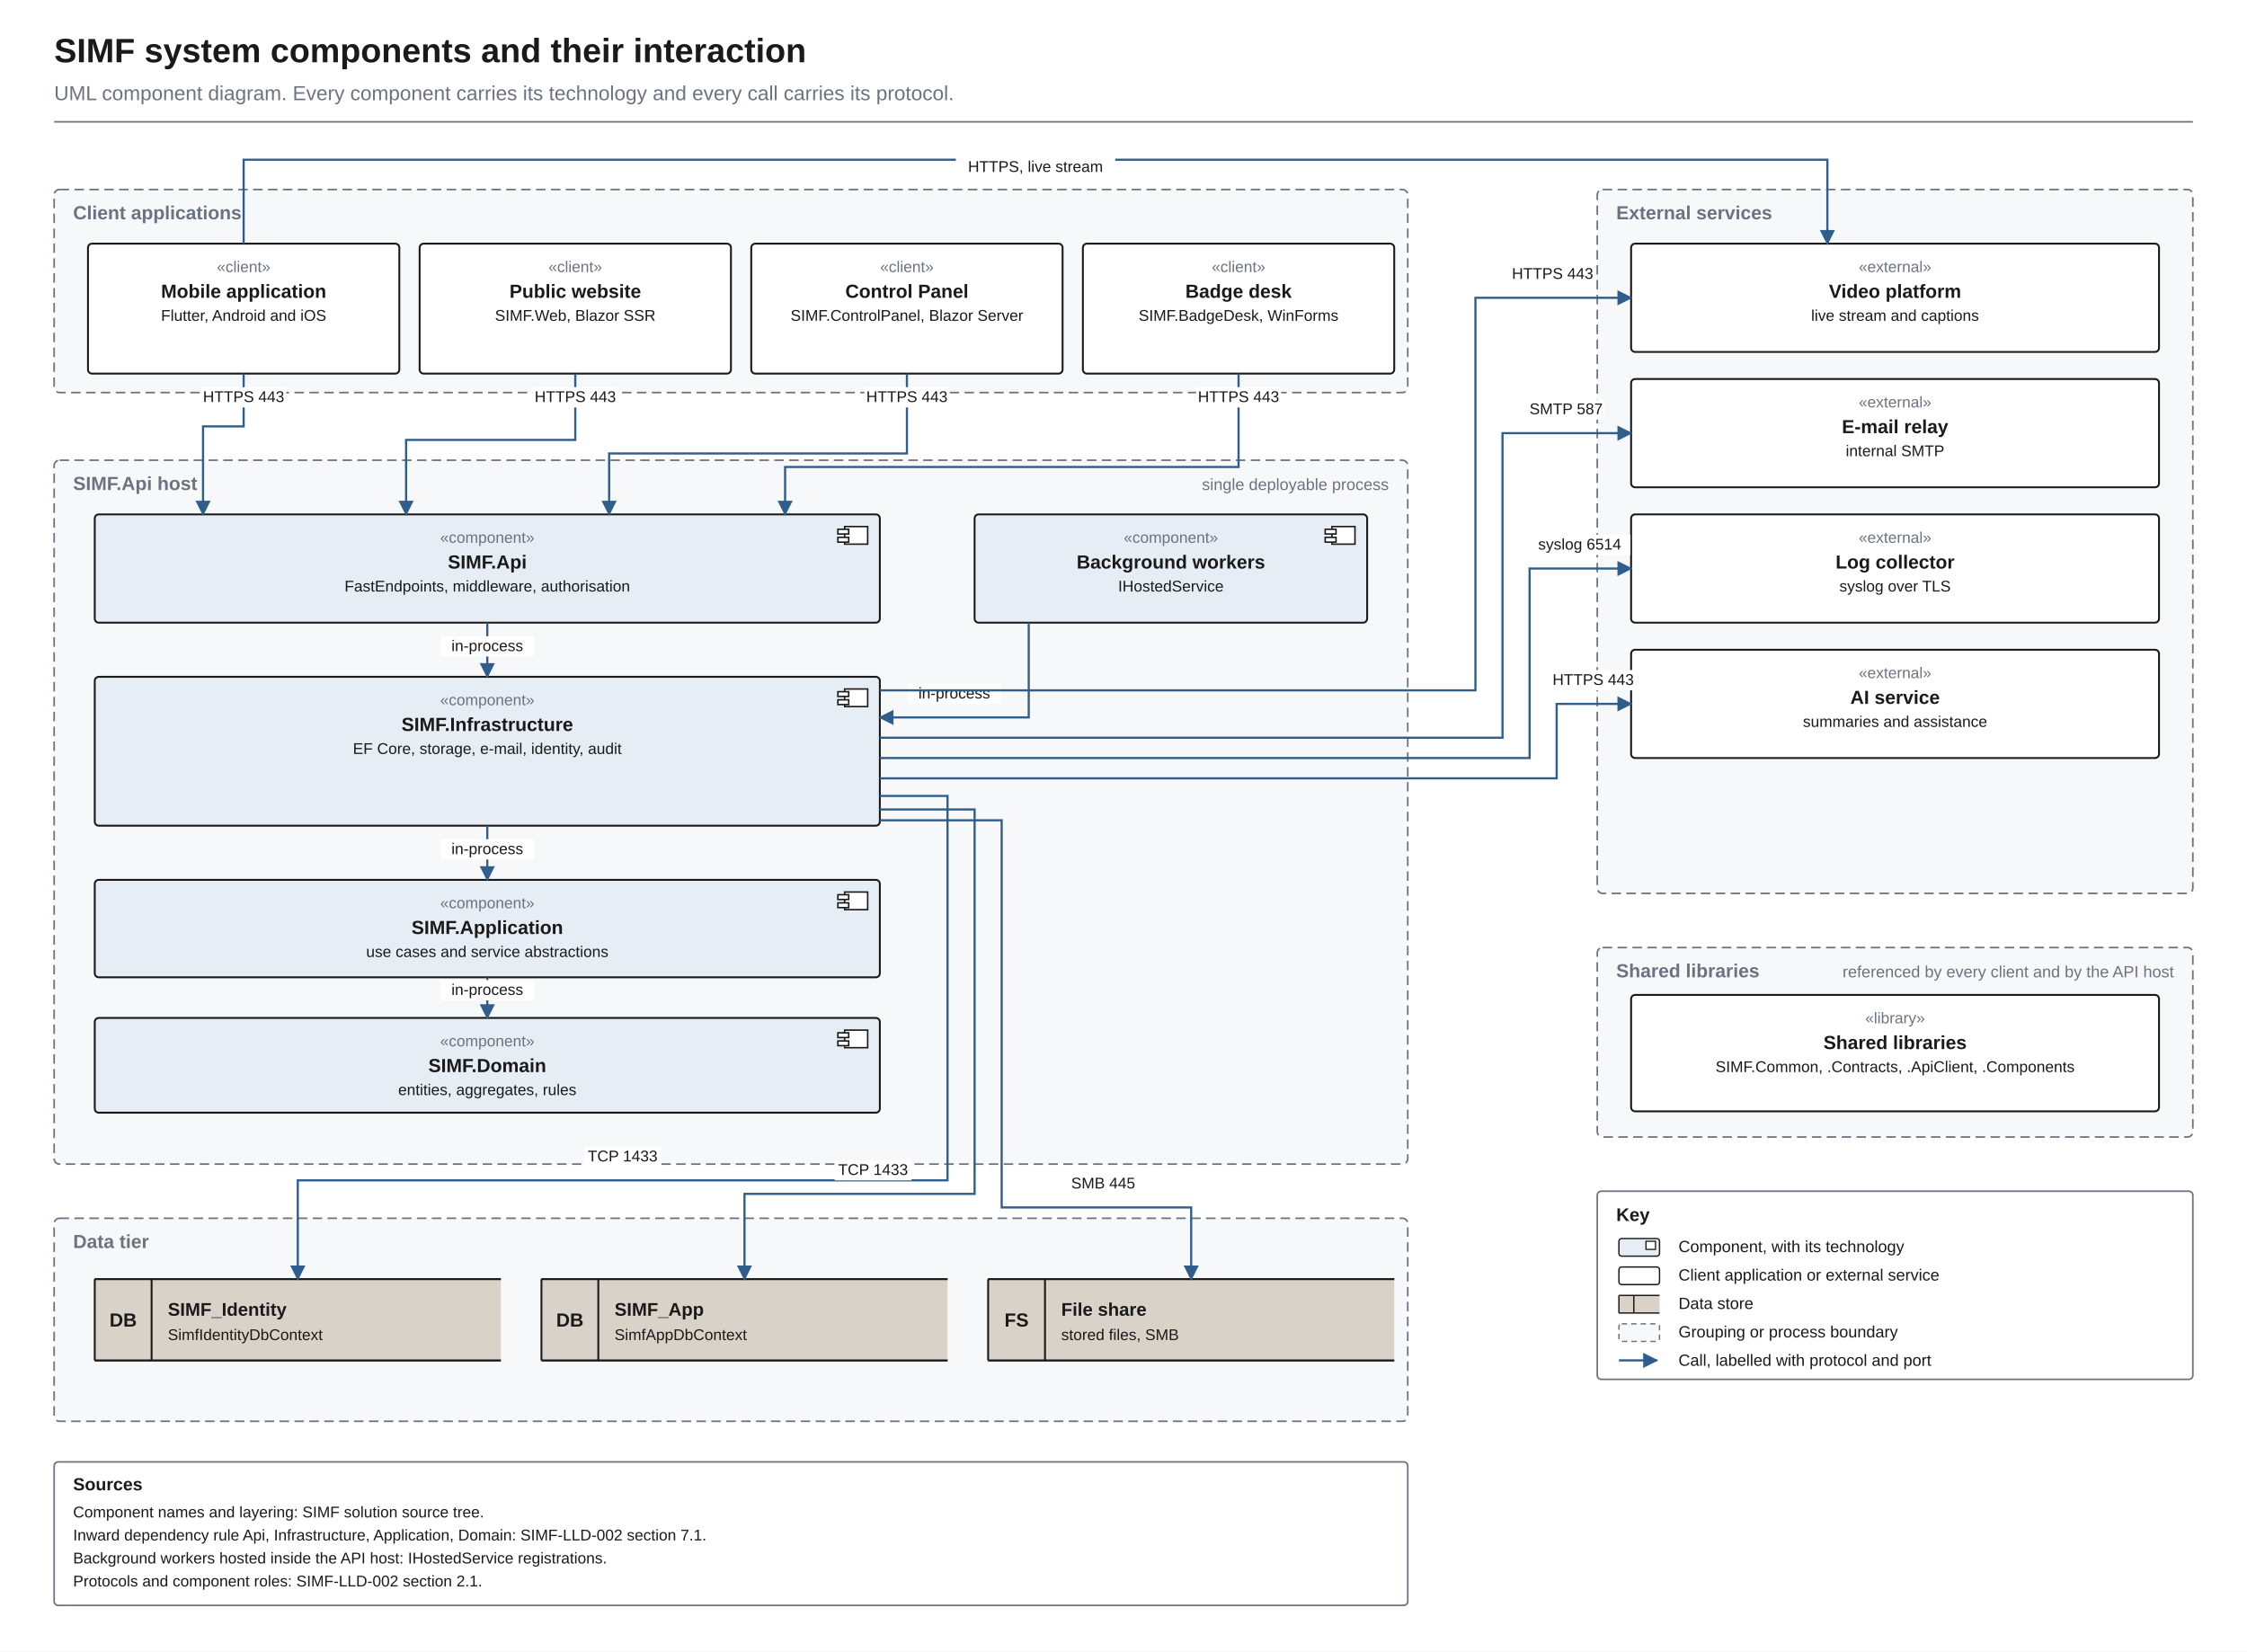
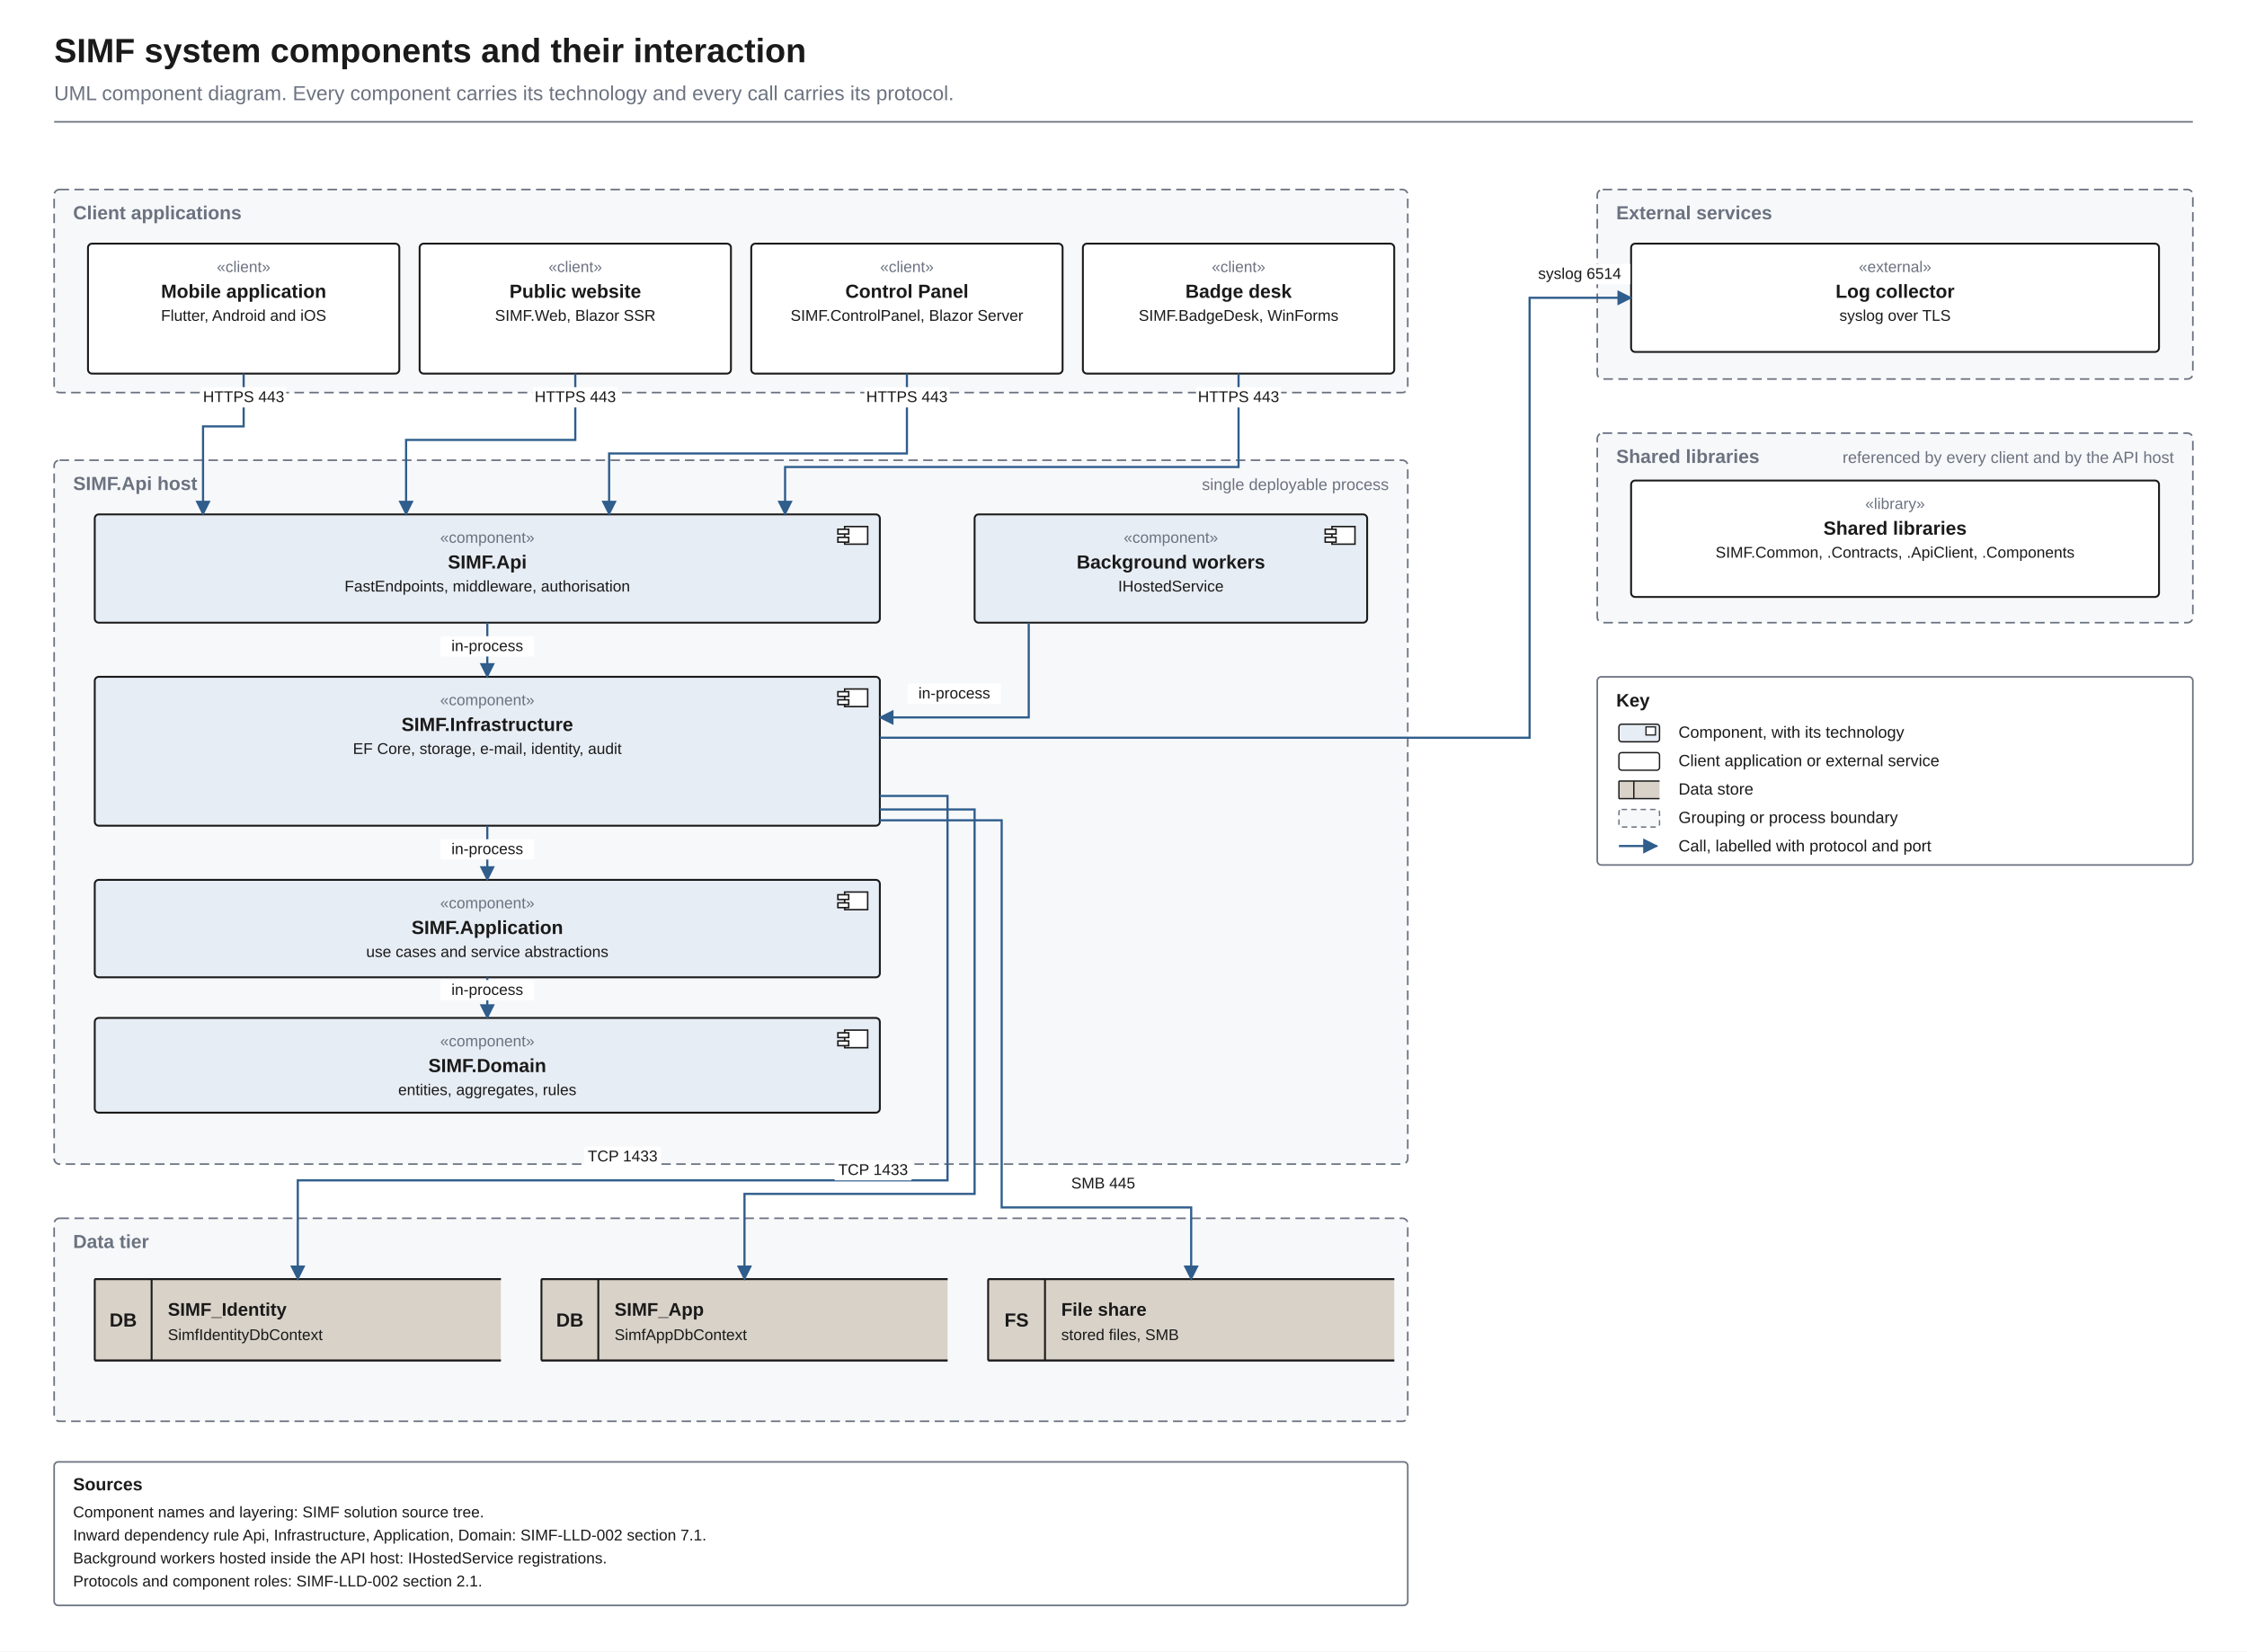
<svg xmlns="http://www.w3.org/2000/svg" width="1660" height="1220" viewBox="0 0 1660 1220">
  <defs>
    <marker id="ar" viewBox="0 0 10 10" refX="9" refY="5" markerWidth="7" markerHeight="7" orient="auto-start-reverse">
      <path d="M 0 0 L 10 5 L 0 10 z" fill="#2F5D8C" />
    </marker>
    <marker id="ai" viewBox="0 0 10 10" refX="9" refY="5" markerWidth="7" markerHeight="7" orient="auto-start-reverse">
      <path d="M 0 0 L 10 5 L 0 10 z" fill="#1A1A1A" />
    </marker>
    <pattern id="brick" width="20" height="10" patternUnits="userSpaceOnUse">
      <rect width="20" height="10" fill="#E3E6EA" />
      <path d="M0 0 H20 M0 5 H20 M10 0 V5 M0 5 V10 M20 5 V10" stroke="#9CA3AF" stroke-width="0.9" fill="none" />
    </pattern>
  </defs>
  <rect x="0" y="0" width="1660" height="1220" fill="#FFFFFF" />
  <text x="40" y="46" font-family="Segoe UI, Calibri, Arial, sans-serif" font-size="25" fill="#1A1A1A" font-weight="600" text-anchor="start">SIMF system components and their interaction</text>
  <text x="40" y="74" font-family="Segoe UI, Calibri, Arial, sans-serif" font-size="15" fill="#6B7280" text-anchor="start">UML component diagram.  Every component carries its technology and every call carries its protocol.</text>
  <line x1="40" y1="90" x2="1620" y2="90" stroke="#6B7280" stroke-width="1.2" />
  <rect x="40" y="140" width="1000" height="150" rx="4" fill="#F7F8FA" stroke="#6B7280" stroke-width="1.2" stroke-dasharray="7 4" />
  <text x="54" y="162" font-family="Segoe UI, Calibri, Arial, sans-serif" font-size="14" fill="#6B7280" font-weight="600" text-anchor="start">Client applications</text>
  <rect x="65" y="180" width="230" height="96" rx="3" fill="#FFFFFF" stroke="#1A1A1A" stroke-width="1.4" />
  <text x="180.0" y="201" font-family="Segoe UI, Calibri, Arial, sans-serif" font-size="11.5" fill="#6B7280" text-anchor="middle">«client»</text>
  <text x="180.0" y="220" font-family="Segoe UI, Calibri, Arial, sans-serif" font-size="14" fill="#1A1A1A" font-weight="600" text-anchor="middle">Mobile application</text>
  <text x="180.0" y="237" font-family="Segoe UI, Calibri, Arial, sans-serif" font-size="11.5" fill="#1A1A1A" text-anchor="middle">Flutter, Android and iOS</text>
  <rect x="310" y="180" width="230" height="96" rx="3" fill="#FFFFFF" stroke="#1A1A1A" stroke-width="1.4" />
  <text x="425.0" y="201" font-family="Segoe UI, Calibri, Arial, sans-serif" font-size="11.5" fill="#6B7280" text-anchor="middle">«client»</text>
  <text x="425.0" y="220" font-family="Segoe UI, Calibri, Arial, sans-serif" font-size="14" fill="#1A1A1A" font-weight="600" text-anchor="middle">Public website</text>
  <text x="425.0" y="237" font-family="Segoe UI, Calibri, Arial, sans-serif" font-size="11.5" fill="#1A1A1A" text-anchor="middle">SIMF.Web, Blazor SSR</text>
  <rect x="555" y="180" width="230" height="96" rx="3" fill="#FFFFFF" stroke="#1A1A1A" stroke-width="1.4" />
  <text x="670.0" y="201" font-family="Segoe UI, Calibri, Arial, sans-serif" font-size="11.5" fill="#6B7280" text-anchor="middle">«client»</text>
  <text x="670.0" y="220" font-family="Segoe UI, Calibri, Arial, sans-serif" font-size="14" fill="#1A1A1A" font-weight="600" text-anchor="middle">Control Panel</text>
  <text x="670.0" y="237" font-family="Segoe UI, Calibri, Arial, sans-serif" font-size="11.5" fill="#1A1A1A" text-anchor="middle">SIMF.ControlPanel, Blazor Server</text>
  <rect x="800" y="180" width="230" height="96" rx="3" fill="#FFFFFF" stroke="#1A1A1A" stroke-width="1.4" />
  <text x="915.0" y="201" font-family="Segoe UI, Calibri, Arial, sans-serif" font-size="11.5" fill="#6B7280" text-anchor="middle">«client»</text>
  <text x="915.0" y="220" font-family="Segoe UI, Calibri, Arial, sans-serif" font-size="14" fill="#1A1A1A" font-weight="600" text-anchor="middle">Badge desk</text>
  <text x="915.0" y="237" font-family="Segoe UI, Calibri, Arial, sans-serif" font-size="11.5" fill="#1A1A1A" text-anchor="middle">SIMF.BadgeDesk, WinForms</text>
  <rect x="40" y="340" width="1000" height="520" rx="4" fill="#F7F8FA" stroke="#6B7280" stroke-width="1.2" stroke-dasharray="7 4" />
  <text x="54" y="362" font-family="Segoe UI, Calibri, Arial, sans-serif" font-size="14" fill="#6B7280" font-weight="600" text-anchor="start">SIMF.Api host</text>
  <text x="1026" y="362" font-family="Segoe UI, Calibri, Arial, sans-serif" font-size="12" fill="#6B7280" text-anchor="end">single deployable process</text>
  <rect x="70" y="380" width="580" height="80" rx="3" fill="#E7EDF4" stroke="#1A1A1A" stroke-width="1.4" />
  <rect x="624" y="389" width="17" height="13" fill="#FFFFFF" stroke="#1A1A1A" stroke-width="1.1" />
  <rect x="619" y="391" width="8" height="3.5" fill="#FFFFFF" stroke="#1A1A1A" stroke-width="1.1" />
  <rect x="619" y="397" width="8" height="3.5" fill="#FFFFFF" stroke="#1A1A1A" stroke-width="1.1" />
  <text x="360.0" y="401" font-family="Segoe UI, Calibri, Arial, sans-serif" font-size="11.5" fill="#6B7280" text-anchor="middle">«component»</text>
  <text x="360.0" y="420" font-family="Segoe UI, Calibri, Arial, sans-serif" font-size="14" fill="#1A1A1A" font-weight="600" text-anchor="middle">SIMF.Api</text>
  <text x="360.0" y="437" font-family="Segoe UI, Calibri, Arial, sans-serif" font-size="11.5" fill="#1A1A1A" text-anchor="middle">FastEndpoints, middleware, authorisation</text>
  <rect x="720" y="380" width="290" height="80" rx="3" fill="#E7EDF4" stroke="#1A1A1A" stroke-width="1.4" />
  <rect x="984" y="389" width="17" height="13" fill="#FFFFFF" stroke="#1A1A1A" stroke-width="1.1" />
  <rect x="979" y="391" width="8" height="3.5" fill="#FFFFFF" stroke="#1A1A1A" stroke-width="1.1" />
  <rect x="979" y="397" width="8" height="3.5" fill="#FFFFFF" stroke="#1A1A1A" stroke-width="1.1" />
  <text x="865.0" y="401" font-family="Segoe UI, Calibri, Arial, sans-serif" font-size="11.5" fill="#6B7280" text-anchor="middle">«component»</text>
  <text x="865.0" y="420" font-family="Segoe UI, Calibri, Arial, sans-serif" font-size="14" fill="#1A1A1A" font-weight="600" text-anchor="middle">Background workers</text>
  <text x="865.0" y="437" font-family="Segoe UI, Calibri, Arial, sans-serif" font-size="11.5" fill="#1A1A1A" text-anchor="middle">IHostedService</text>
  <rect x="70" y="500" width="580" height="110" rx="3" fill="#E7EDF4" stroke="#1A1A1A" stroke-width="1.4" />
  <rect x="624" y="509" width="17" height="13" fill="#FFFFFF" stroke="#1A1A1A" stroke-width="1.1" />
  <rect x="619" y="511" width="8" height="3.5" fill="#FFFFFF" stroke="#1A1A1A" stroke-width="1.1" />
  <rect x="619" y="517" width="8" height="3.5" fill="#FFFFFF" stroke="#1A1A1A" stroke-width="1.1" />
  <text x="360.0" y="521" font-family="Segoe UI, Calibri, Arial, sans-serif" font-size="11.5" fill="#6B7280" text-anchor="middle">«component»</text>
  <text x="360.0" y="540" font-family="Segoe UI, Calibri, Arial, sans-serif" font-size="14" fill="#1A1A1A" font-weight="600" text-anchor="middle">SIMF.Infrastructure</text>
  <text x="360.0" y="557" font-family="Segoe UI, Calibri, Arial, sans-serif" font-size="11.5" fill="#1A1A1A" text-anchor="middle">EF Core, storage, e-mail, identity, audit</text>
  <rect x="70" y="650" width="580" height="72" rx="3" fill="#E7EDF4" stroke="#1A1A1A" stroke-width="1.4" />
  <rect x="624" y="659" width="17" height="13" fill="#FFFFFF" stroke="#1A1A1A" stroke-width="1.1" />
  <rect x="619" y="661" width="8" height="3.5" fill="#FFFFFF" stroke="#1A1A1A" stroke-width="1.1" />
  <rect x="619" y="667" width="8" height="3.5" fill="#FFFFFF" stroke="#1A1A1A" stroke-width="1.1" />
  <text x="360.0" y="671" font-family="Segoe UI, Calibri, Arial, sans-serif" font-size="11.5" fill="#6B7280" text-anchor="middle">«component»</text>
  <text x="360.0" y="690" font-family="Segoe UI, Calibri, Arial, sans-serif" font-size="14" fill="#1A1A1A" font-weight="600" text-anchor="middle">SIMF.Application</text>
  <text x="360.0" y="707" font-family="Segoe UI, Calibri, Arial, sans-serif" font-size="11.5" fill="#1A1A1A" text-anchor="middle">use cases and service abstractions</text>
  <rect x="70" y="752" width="580" height="70" rx="3" fill="#E7EDF4" stroke="#1A1A1A" stroke-width="1.4" />
  <rect x="624" y="761" width="17" height="13" fill="#FFFFFF" stroke="#1A1A1A" stroke-width="1.1" />
  <rect x="619" y="763" width="8" height="3.5" fill="#FFFFFF" stroke="#1A1A1A" stroke-width="1.1" />
  <rect x="619" y="769" width="8" height="3.5" fill="#FFFFFF" stroke="#1A1A1A" stroke-width="1.1" />
  <text x="360.0" y="773" font-family="Segoe UI, Calibri, Arial, sans-serif" font-size="11.5" fill="#6B7280" text-anchor="middle">«component»</text>
  <text x="360.0" y="792" font-family="Segoe UI, Calibri, Arial, sans-serif" font-size="14" fill="#1A1A1A" font-weight="600" text-anchor="middle">SIMF.Domain</text>
  <text x="360.0" y="809" font-family="Segoe UI, Calibri, Arial, sans-serif" font-size="11.5" fill="#1A1A1A" text-anchor="middle">entities, aggregates, rules</text>
-   <rect x="1180" y="140" width="440" height="520" rx="4" fill="#F7F8FA" stroke="#6B7280" stroke-width="1.2" stroke-dasharray="7 4" />
+   <rect x="1180" y="140" width="440" height="140" rx="4" fill="#F7F8FA" stroke="#6B7280" stroke-width="1.2" stroke-dasharray="7 4" />
  <text x="1194" y="162" font-family="Segoe UI, Calibri, Arial, sans-serif" font-size="14" fill="#6B7280" font-weight="600" text-anchor="start">External services</text>
  <rect x="1205" y="180" width="390" height="80" rx="3" fill="#FFFFFF" stroke="#1A1A1A" stroke-width="1.4" />
  <text x="1400.0" y="201" font-family="Segoe UI, Calibri, Arial, sans-serif" font-size="11.5" fill="#6B7280" text-anchor="middle">«external»</text>
-   <text x="1400.0" y="220" font-family="Segoe UI, Calibri, Arial, sans-serif" font-size="14" fill="#1A1A1A" font-weight="600" text-anchor="middle">Video platform</text>
-   <text x="1400.0" y="237" font-family="Segoe UI, Calibri, Arial, sans-serif" font-size="11.5" fill="#1A1A1A" text-anchor="middle">live stream and captions</text>
-   <rect x="1205" y="280" width="390" height="80" rx="3" fill="#FFFFFF" stroke="#1A1A1A" stroke-width="1.4" />
-   <text x="1400.0" y="301" font-family="Segoe UI, Calibri, Arial, sans-serif" font-size="11.5" fill="#6B7280" text-anchor="middle">«external»</text>
-   <text x="1400.0" y="320" font-family="Segoe UI, Calibri, Arial, sans-serif" font-size="14" fill="#1A1A1A" font-weight="600" text-anchor="middle">E-mail relay</text>
-   <text x="1400.0" y="337" font-family="Segoe UI, Calibri, Arial, sans-serif" font-size="11.5" fill="#1A1A1A" text-anchor="middle">internal SMTP</text>
-   <rect x="1205" y="380" width="390" height="80" rx="3" fill="#FFFFFF" stroke="#1A1A1A" stroke-width="1.4" />
-   <text x="1400.0" y="401" font-family="Segoe UI, Calibri, Arial, sans-serif" font-size="11.5" fill="#6B7280" text-anchor="middle">«external»</text>
-   <text x="1400.0" y="420" font-family="Segoe UI, Calibri, Arial, sans-serif" font-size="14" fill="#1A1A1A" font-weight="600" text-anchor="middle">Log collector</text>
-   <text x="1400.0" y="437" font-family="Segoe UI, Calibri, Arial, sans-serif" font-size="11.5" fill="#1A1A1A" text-anchor="middle">syslog over TLS</text>
-   <rect x="1205" y="480" width="390" height="80" rx="3" fill="#FFFFFF" stroke="#1A1A1A" stroke-width="1.4" />
-   <text x="1400.0" y="501" font-family="Segoe UI, Calibri, Arial, sans-serif" font-size="11.5" fill="#6B7280" text-anchor="middle">«external»</text>
-   <text x="1400.0" y="520" font-family="Segoe UI, Calibri, Arial, sans-serif" font-size="14" fill="#1A1A1A" font-weight="600" text-anchor="middle">AI service</text>
-   <text x="1400.0" y="537" font-family="Segoe UI, Calibri, Arial, sans-serif" font-size="11.5" fill="#1A1A1A" text-anchor="middle">summaries and assistance</text>
-   <rect x="1180" y="700" width="440" height="140" rx="4" fill="#F7F8FA" stroke="#6B7280" stroke-width="1.2" stroke-dasharray="7 4" />
-   <text x="1194" y="722" font-family="Segoe UI, Calibri, Arial, sans-serif" font-size="14" fill="#6B7280" font-weight="600" text-anchor="start">Shared libraries</text>
-   <text x="1606" y="722" font-family="Segoe UI, Calibri, Arial, sans-serif" font-size="12" fill="#6B7280" text-anchor="end">referenced by every client and by the API host</text>
-   <rect x="1205" y="735" width="390" height="86" rx="3" fill="#FFFFFF" stroke="#1A1A1A" stroke-width="1.4" />
-   <text x="1400.0" y="756" font-family="Segoe UI, Calibri, Arial, sans-serif" font-size="11.5" fill="#6B7280" text-anchor="middle">«library»</text>
-   <text x="1400.0" y="775" font-family="Segoe UI, Calibri, Arial, sans-serif" font-size="14" fill="#1A1A1A" font-weight="600" text-anchor="middle">Shared libraries</text>
-   <text x="1400.0" y="792" font-family="Segoe UI, Calibri, Arial, sans-serif" font-size="11.5" fill="#1A1A1A" text-anchor="middle">SIMF.Common, .Contracts, .ApiClient, .Components</text>
+   <text x="1400.0" y="220" font-family="Segoe UI, Calibri, Arial, sans-serif" font-size="14" fill="#1A1A1A" font-weight="600" text-anchor="middle">Log collector</text>
+   <text x="1400.0" y="237" font-family="Segoe UI, Calibri, Arial, sans-serif" font-size="11.5" fill="#1A1A1A" text-anchor="middle">syslog over TLS</text>
+   <rect x="1180" y="320" width="440" height="140" rx="4" fill="#F7F8FA" stroke="#6B7280" stroke-width="1.2" stroke-dasharray="7 4" />
+   <text x="1194" y="342" font-family="Segoe UI, Calibri, Arial, sans-serif" font-size="14" fill="#6B7280" font-weight="600" text-anchor="start">Shared libraries</text>
+   <text x="1606" y="342" font-family="Segoe UI, Calibri, Arial, sans-serif" font-size="12" fill="#6B7280" text-anchor="end">referenced by every client and by the API host</text>
+   <rect x="1205" y="355" width="390" height="86" rx="3" fill="#FFFFFF" stroke="#1A1A1A" stroke-width="1.4" />
+   <text x="1400.0" y="376" font-family="Segoe UI, Calibri, Arial, sans-serif" font-size="11.5" fill="#6B7280" text-anchor="middle">«library»</text>
+   <text x="1400.0" y="395" font-family="Segoe UI, Calibri, Arial, sans-serif" font-size="14" fill="#1A1A1A" font-weight="600" text-anchor="middle">Shared libraries</text>
+   <text x="1400.0" y="412" font-family="Segoe UI, Calibri, Arial, sans-serif" font-size="11.5" fill="#1A1A1A" text-anchor="middle">SIMF.Common, .Contracts, .ApiClient, .Components</text>
  <rect x="40" y="900" width="1000" height="150" rx="4" fill="#F7F8FA" stroke="#6B7280" stroke-width="1.2" stroke-dasharray="7 4" />
  <text x="54" y="922" font-family="Segoe UI, Calibri, Arial, sans-serif" font-size="14" fill="#6B7280" font-weight="600" text-anchor="start">Data tier</text>
  <path d="M 70 945 H 370 M 70 1005 H 370" stroke="#1A1A1A" stroke-width="1.4" fill="none" />
  <rect x="70" y="945" width="300" height="60" fill="#D8D2C8" stroke="none" />
  <path d="M 70 945 H 370 M 70 1005 H 370 M 70 945 V 1005 M 112 945 V 1005" stroke="#1A1A1A" stroke-width="1.4" fill="none" />
  <text x="91" y="980.0" font-family="Segoe UI, Calibri, Arial, sans-serif" font-size="14" fill="#1A1A1A" font-weight="600" text-anchor="middle">DB</text>
  <text x="124" y="972.0" font-family="Segoe UI, Calibri, Arial, sans-serif" font-size="13.5" fill="#1A1A1A" font-weight="600" text-anchor="start">SIMF_Identity</text>
  <text x="124" y="990.0" font-family="Segoe UI, Calibri, Arial, sans-serif" font-size="11.5" fill="#1A1A1A" text-anchor="start">SimfIdentityDbContext</text>
  <path d="M 400 945 H 700 M 400 1005 H 700" stroke="#1A1A1A" stroke-width="1.4" fill="none" />
  <rect x="400" y="945" width="300" height="60" fill="#D8D2C8" stroke="none" />
  <path d="M 400 945 H 700 M 400 1005 H 700 M 400 945 V 1005 M 442 945 V 1005" stroke="#1A1A1A" stroke-width="1.4" fill="none" />
  <text x="421" y="980.0" font-family="Segoe UI, Calibri, Arial, sans-serif" font-size="14" fill="#1A1A1A" font-weight="600" text-anchor="middle">DB</text>
  <text x="454" y="972.0" font-family="Segoe UI, Calibri, Arial, sans-serif" font-size="13.5" fill="#1A1A1A" font-weight="600" text-anchor="start">SIMF_App</text>
  <text x="454" y="990.0" font-family="Segoe UI, Calibri, Arial, sans-serif" font-size="11.5" fill="#1A1A1A" text-anchor="start">SimfAppDbContext</text>
  <path d="M 730 945 H 1030 M 730 1005 H 1030" stroke="#1A1A1A" stroke-width="1.4" fill="none" />
  <rect x="730" y="945" width="300" height="60" fill="#D8D2C8" stroke="none" />
  <path d="M 730 945 H 1030 M 730 1005 H 1030 M 730 945 V 1005 M 772 945 V 1005" stroke="#1A1A1A" stroke-width="1.4" fill="none" />
  <text x="751" y="980.0" font-family="Segoe UI, Calibri, Arial, sans-serif" font-size="14" fill="#1A1A1A" font-weight="600" text-anchor="middle">FS</text>
  <text x="784" y="972.0" font-family="Segoe UI, Calibri, Arial, sans-serif" font-size="13.5" fill="#1A1A1A" font-weight="600" text-anchor="start">File share</text>
  <text x="784" y="990.0" font-family="Segoe UI, Calibri, Arial, sans-serif" font-size="11.5" fill="#1A1A1A" text-anchor="start">stored files, SMB</text>
  <path d="M 180 276 L 180 315 L 150 315 L 150 380" fill="none" stroke="#2F5D8C" stroke-width="1.6" marker-end="url(#ar)" />
  <rect x="148.572" y="286" width="62.855" height="15" fill="#FFFFFF" stroke="none" />
  <text x="180" y="297" font-family="Segoe UI, Calibri, Arial, sans-serif" font-size="11.5" fill="#1A1A1A" text-anchor="middle">HTTPS 443</text>
  <path d="M 425 276 L 425 325 L 300 325 L 300 380" fill="none" stroke="#2F5D8C" stroke-width="1.6" marker-end="url(#ar)" />
  <rect x="393.572" y="286" width="62.855" height="15" fill="#FFFFFF" stroke="none" />
  <text x="425" y="297" font-family="Segoe UI, Calibri, Arial, sans-serif" font-size="11.5" fill="#1A1A1A" text-anchor="middle">HTTPS 443</text>
  <path d="M 670 276 L 670 335 L 450 335 L 450 380" fill="none" stroke="#2F5D8C" stroke-width="1.6" marker-end="url(#ar)" />
  <rect x="638.572" y="286" width="62.855" height="15" fill="#FFFFFF" stroke="none" />
  <text x="670" y="297" font-family="Segoe UI, Calibri, Arial, sans-serif" font-size="11.5" fill="#1A1A1A" text-anchor="middle">HTTPS 443</text>
  <path d="M 915 276 L 915 345 L 580 345 L 580 380" fill="none" stroke="#2F5D8C" stroke-width="1.6" marker-end="url(#ar)" />
  <rect x="883.572" y="286" width="62.855" height="15" fill="#FFFFFF" stroke="none" />
  <text x="915" y="297" font-family="Segoe UI, Calibri, Arial, sans-serif" font-size="11.5" fill="#1A1A1A" text-anchor="middle">HTTPS 443</text>
-   <path d="M 180 180 L 180 118 L 1350 118 L 1350 180" fill="none" stroke="#2F5D8C" stroke-width="1.6" marker-end="url(#ar)" />
-   <rect x="706.145" y="116" width="117.71" height="15" fill="#FFFFFF" stroke="none" />
-   <text x="765" y="127" font-family="Segoe UI, Calibri, Arial, sans-serif" font-size="11.5" fill="#1A1A1A" text-anchor="middle">HTTPS, live stream</text>
  <path d="M 360 460 L 360 500" fill="none" stroke="#2F5D8C" stroke-width="1.6" marker-end="url(#ar)" />
  <rect x="325.525" y="470" width="68.95" height="15" fill="#FFFFFF" stroke="none" />
  <text x="360" y="481" font-family="Segoe UI, Calibri, Arial, sans-serif" font-size="11.5" fill="#1A1A1A" text-anchor="middle">in-process</text>
  <path d="M 360 610 L 360 650" fill="none" stroke="#2F5D8C" stroke-width="1.6" marker-end="url(#ar)" />
  <rect x="325.525" y="620" width="68.95" height="15" fill="#FFFFFF" stroke="none" />
  <text x="360" y="631" font-family="Segoe UI, Calibri, Arial, sans-serif" font-size="11.5" fill="#1A1A1A" text-anchor="middle">in-process</text>
  <path d="M 360 722 L 360 752" fill="none" stroke="#2F5D8C" stroke-width="1.6" marker-end="url(#ar)" />
  <rect x="325.525" y="724" width="68.95" height="15" fill="#FFFFFF" stroke="none" />
  <text x="360" y="735" font-family="Segoe UI, Calibri, Arial, sans-serif" font-size="11.5" fill="#1A1A1A" text-anchor="middle">in-process</text>
  <path d="M 760 460 L 760 530 L 650 530" fill="none" stroke="#2F5D8C" stroke-width="1.6" marker-end="url(#ar)" />
  <rect x="670.525" y="505" width="68.95" height="15" fill="#FFFFFF" stroke="none" />
  <text x="705" y="516" font-family="Segoe UI, Calibri, Arial, sans-serif" font-size="11.5" fill="#1A1A1A" text-anchor="middle">in-process</text>
-   <path d="M 650 510 L 1090 510 L 1090 220 L 1205 220" fill="none" stroke="#2F5D8C" stroke-width="1.6" marker-end="url(#ar)" />
-   <rect x="1115.572" y="195" width="62.855" height="15" fill="#FFFFFF" stroke="none" />
-   <text x="1147" y="206" font-family="Segoe UI, Calibri, Arial, sans-serif" font-size="11.5" fill="#1A1A1A" text-anchor="middle">HTTPS 443</text>
-   <path d="M 650 545 L 1110 545 L 1110 320 L 1205 320" fill="none" stroke="#2F5D8C" stroke-width="1.6" marker-end="url(#ar)" />
-   <rect x="1128.62" y="295" width="56.76" height="15" fill="#FFFFFF" stroke="none" />
-   <text x="1157" y="306" font-family="Segoe UI, Calibri, Arial, sans-serif" font-size="11.5" fill="#1A1A1A" text-anchor="middle">SMTP 587</text>
-   <path d="M 650 560 L 1130 560 L 1130 420 L 1205 420" fill="none" stroke="#2F5D8C" stroke-width="1.6" marker-end="url(#ar)" />
-   <rect x="1129.477" y="395" width="75.045" height="15" fill="#FFFFFF" stroke="none" />
-   <text x="1167" y="406" font-family="Segoe UI, Calibri, Arial, sans-serif" font-size="11.5" fill="#1A1A1A" text-anchor="middle">syslog 6514</text>
-   <path d="M 650 575 L 1150 575 L 1150 520 L 1205 520" fill="none" stroke="#2F5D8C" stroke-width="1.6" marker-end="url(#ar)" />
-   <rect x="1145.572" y="495" width="62.855" height="15" fill="#FFFFFF" stroke="none" />
-   <text x="1177" y="506" font-family="Segoe UI, Calibri, Arial, sans-serif" font-size="11.5" fill="#1A1A1A" text-anchor="middle">HTTPS 443</text>
+   <path d="M 650 545 L 1130 545 L 1130 220 L 1205 220" fill="none" stroke="#2F5D8C" stroke-width="1.6" marker-end="url(#ar)" />
+   <rect x="1129.477" y="195" width="75.045" height="15" fill="#FFFFFF" stroke="none" />
+   <text x="1167" y="206" font-family="Segoe UI, Calibri, Arial, sans-serif" font-size="11.5" fill="#1A1A1A" text-anchor="middle">syslog 6514</text>
  <path d="M 650 588 L 700 588 L 700 872 L 220 872 L 220 945" fill="none" stroke="#2F5D8C" stroke-width="1.6" marker-end="url(#ar)" />
  <rect x="431.62" y="847" width="56.76" height="15" fill="#FFFFFF" stroke="none" />
  <text x="460" y="858" font-family="Segoe UI, Calibri, Arial, sans-serif" font-size="11.5" fill="#1A1A1A" text-anchor="middle">TCP 1433</text>
  <path d="M 650 598 L 720 598 L 720 882 L 550 882 L 550 945" fill="none" stroke="#2F5D8C" stroke-width="1.6" marker-end="url(#ar)" />
  <rect x="616.62" y="857" width="56.76" height="15" fill="#FFFFFF" stroke="none" />
  <text x="645" y="868" font-family="Segoe UI, Calibri, Arial, sans-serif" font-size="11.5" fill="#1A1A1A" text-anchor="middle">TCP 1433</text>
  <path d="M 650 606 L 740 606 L 740 892 L 880 892 L 880 945" fill="none" stroke="#2F5D8C" stroke-width="1.6" marker-end="url(#ar)" />
  <rect x="789.668" y="867" width="50.665" height="15" fill="#FFFFFF" stroke="none" />
  <text x="815" y="878" font-family="Segoe UI, Calibri, Arial, sans-serif" font-size="11.5" fill="#1A1A1A" text-anchor="middle">SMB 445</text>
-   <rect x="1180" y="880" width="440" height="139" rx="3" fill="#FFFFFF" stroke="#6B7280" stroke-width="1.2" />
-   <text x="1194" y="902" font-family="Segoe UI, Calibri, Arial, sans-serif" font-size="13.5" fill="#1A1A1A" font-weight="600" text-anchor="start">Key</text>
-   <rect x="1196" y="915" width="30" height="13" rx="2" fill="#E7EDF4" stroke="#1A1A1A" stroke-width="1" />
-   <rect x="1216" y="917" width="7" height="6" fill="#FFFFFF" stroke="#1A1A1A" stroke-width="0.9" />
-   <text x="1240" y="925" font-family="Segoe UI, Calibri, Arial, sans-serif" font-size="12" fill="#1A1A1A" text-anchor="start">Component, with its technology</text>
-   <rect x="1196" y="936" width="30" height="13" rx="2" fill="#FFFFFF" stroke="#1A1A1A" stroke-width="1" />
-   <text x="1240" y="946" font-family="Segoe UI, Calibri, Arial, sans-serif" font-size="12" fill="#1A1A1A" text-anchor="start">Client application or external service</text>
-   <rect x="1196" y="957" width="30" height="13" fill="#D8D2C8" stroke="none" />
-   <path d="M 1196 957 H 1226 M 1196 970 H 1226 M 1196 957 V 970 M 1207 957 V 970" stroke="#1A1A1A" stroke-width="1" fill="none" />
-   <text x="1240" y="967" font-family="Segoe UI, Calibri, Arial, sans-serif" font-size="12" fill="#1A1A1A" text-anchor="start">Data store</text>
-   <rect x="1196" y="978" width="30" height="13" rx="2" fill="#F7F8FA" stroke="#6B7280" stroke-width="1" stroke-dasharray="4 3" />
-   <text x="1240" y="988" font-family="Segoe UI, Calibri, Arial, sans-serif" font-size="12" fill="#1A1A1A" text-anchor="start">Grouping or process boundary</text>
-   <path d="M 1196 1005 H 1224" stroke="#2F5D8C" stroke-width="1.6" marker-end="url(#ar)" />
-   <text x="1240" y="1009" font-family="Segoe UI, Calibri, Arial, sans-serif" font-size="12" fill="#1A1A1A" text-anchor="start">Call, labelled with protocol and port</text>
+   <rect x="1180" y="500" width="440" height="139" rx="3" fill="#FFFFFF" stroke="#6B7280" stroke-width="1.2" />
+   <text x="1194" y="522" font-family="Segoe UI, Calibri, Arial, sans-serif" font-size="13.5" fill="#1A1A1A" font-weight="600" text-anchor="start">Key</text>
+   <rect x="1196" y="535" width="30" height="13" rx="2" fill="#E7EDF4" stroke="#1A1A1A" stroke-width="1" />
+   <rect x="1216" y="537" width="7" height="6" fill="#FFFFFF" stroke="#1A1A1A" stroke-width="0.9" />
+   <text x="1240" y="545" font-family="Segoe UI, Calibri, Arial, sans-serif" font-size="12" fill="#1A1A1A" text-anchor="start">Component, with its technology</text>
+   <rect x="1196" y="556" width="30" height="13" rx="2" fill="#FFFFFF" stroke="#1A1A1A" stroke-width="1" />
+   <text x="1240" y="566" font-family="Segoe UI, Calibri, Arial, sans-serif" font-size="12" fill="#1A1A1A" text-anchor="start">Client application or external service</text>
+   <rect x="1196" y="577" width="30" height="13" fill="#D8D2C8" stroke="none" />
+   <path d="M 1196 577 H 1226 M 1196 590 H 1226 M 1196 577 V 590 M 1207 577 V 590" stroke="#1A1A1A" stroke-width="1" fill="none" />
+   <text x="1240" y="587" font-family="Segoe UI, Calibri, Arial, sans-serif" font-size="12" fill="#1A1A1A" text-anchor="start">Data store</text>
+   <rect x="1196" y="598" width="30" height="13" rx="2" fill="#F7F8FA" stroke="#6B7280" stroke-width="1" stroke-dasharray="4 3" />
+   <text x="1240" y="608" font-family="Segoe UI, Calibri, Arial, sans-serif" font-size="12" fill="#1A1A1A" text-anchor="start">Grouping or process boundary</text>
+   <path d="M 1196 625 H 1224" stroke="#2F5D8C" stroke-width="1.6" marker-end="url(#ar)" />
+   <text x="1240" y="629" font-family="Segoe UI, Calibri, Arial, sans-serif" font-size="12" fill="#1A1A1A" text-anchor="start">Call, labelled with protocol and port</text>
  <rect x="40" y="1080" width="1000" height="106" rx="3" fill="#FFFFFF" stroke="#6B7280" stroke-width="1.2" />
  <text x="54" y="1101" font-family="Segoe UI, Calibri, Arial, sans-serif" font-size="13" fill="#1A1A1A" font-weight="600" text-anchor="start">Sources</text>
  <text x="54" y="1121" font-family="Segoe UI, Calibri, Arial, sans-serif" font-size="11.5" fill="#1A1A1A" text-anchor="start">Component names and layering: SIMF solution source tree.</text>
  <text x="54" y="1138" font-family="Segoe UI, Calibri, Arial, sans-serif" font-size="11.5" fill="#1A1A1A" text-anchor="start">Inward dependency rule Api, Infrastructure, Application, Domain: SIMF-LLD-002 section 7.1.</text>
  <text x="54" y="1155" font-family="Segoe UI, Calibri, Arial, sans-serif" font-size="11.5" fill="#1A1A1A" text-anchor="start">Background workers hosted inside the API host: IHostedService registrations.</text>
  <text x="54" y="1172" font-family="Segoe UI, Calibri, Arial, sans-serif" font-size="11.5" fill="#1A1A1A" text-anchor="start">Protocols and component roles: SIMF-LLD-002 section 2.1.</text>
</svg>
